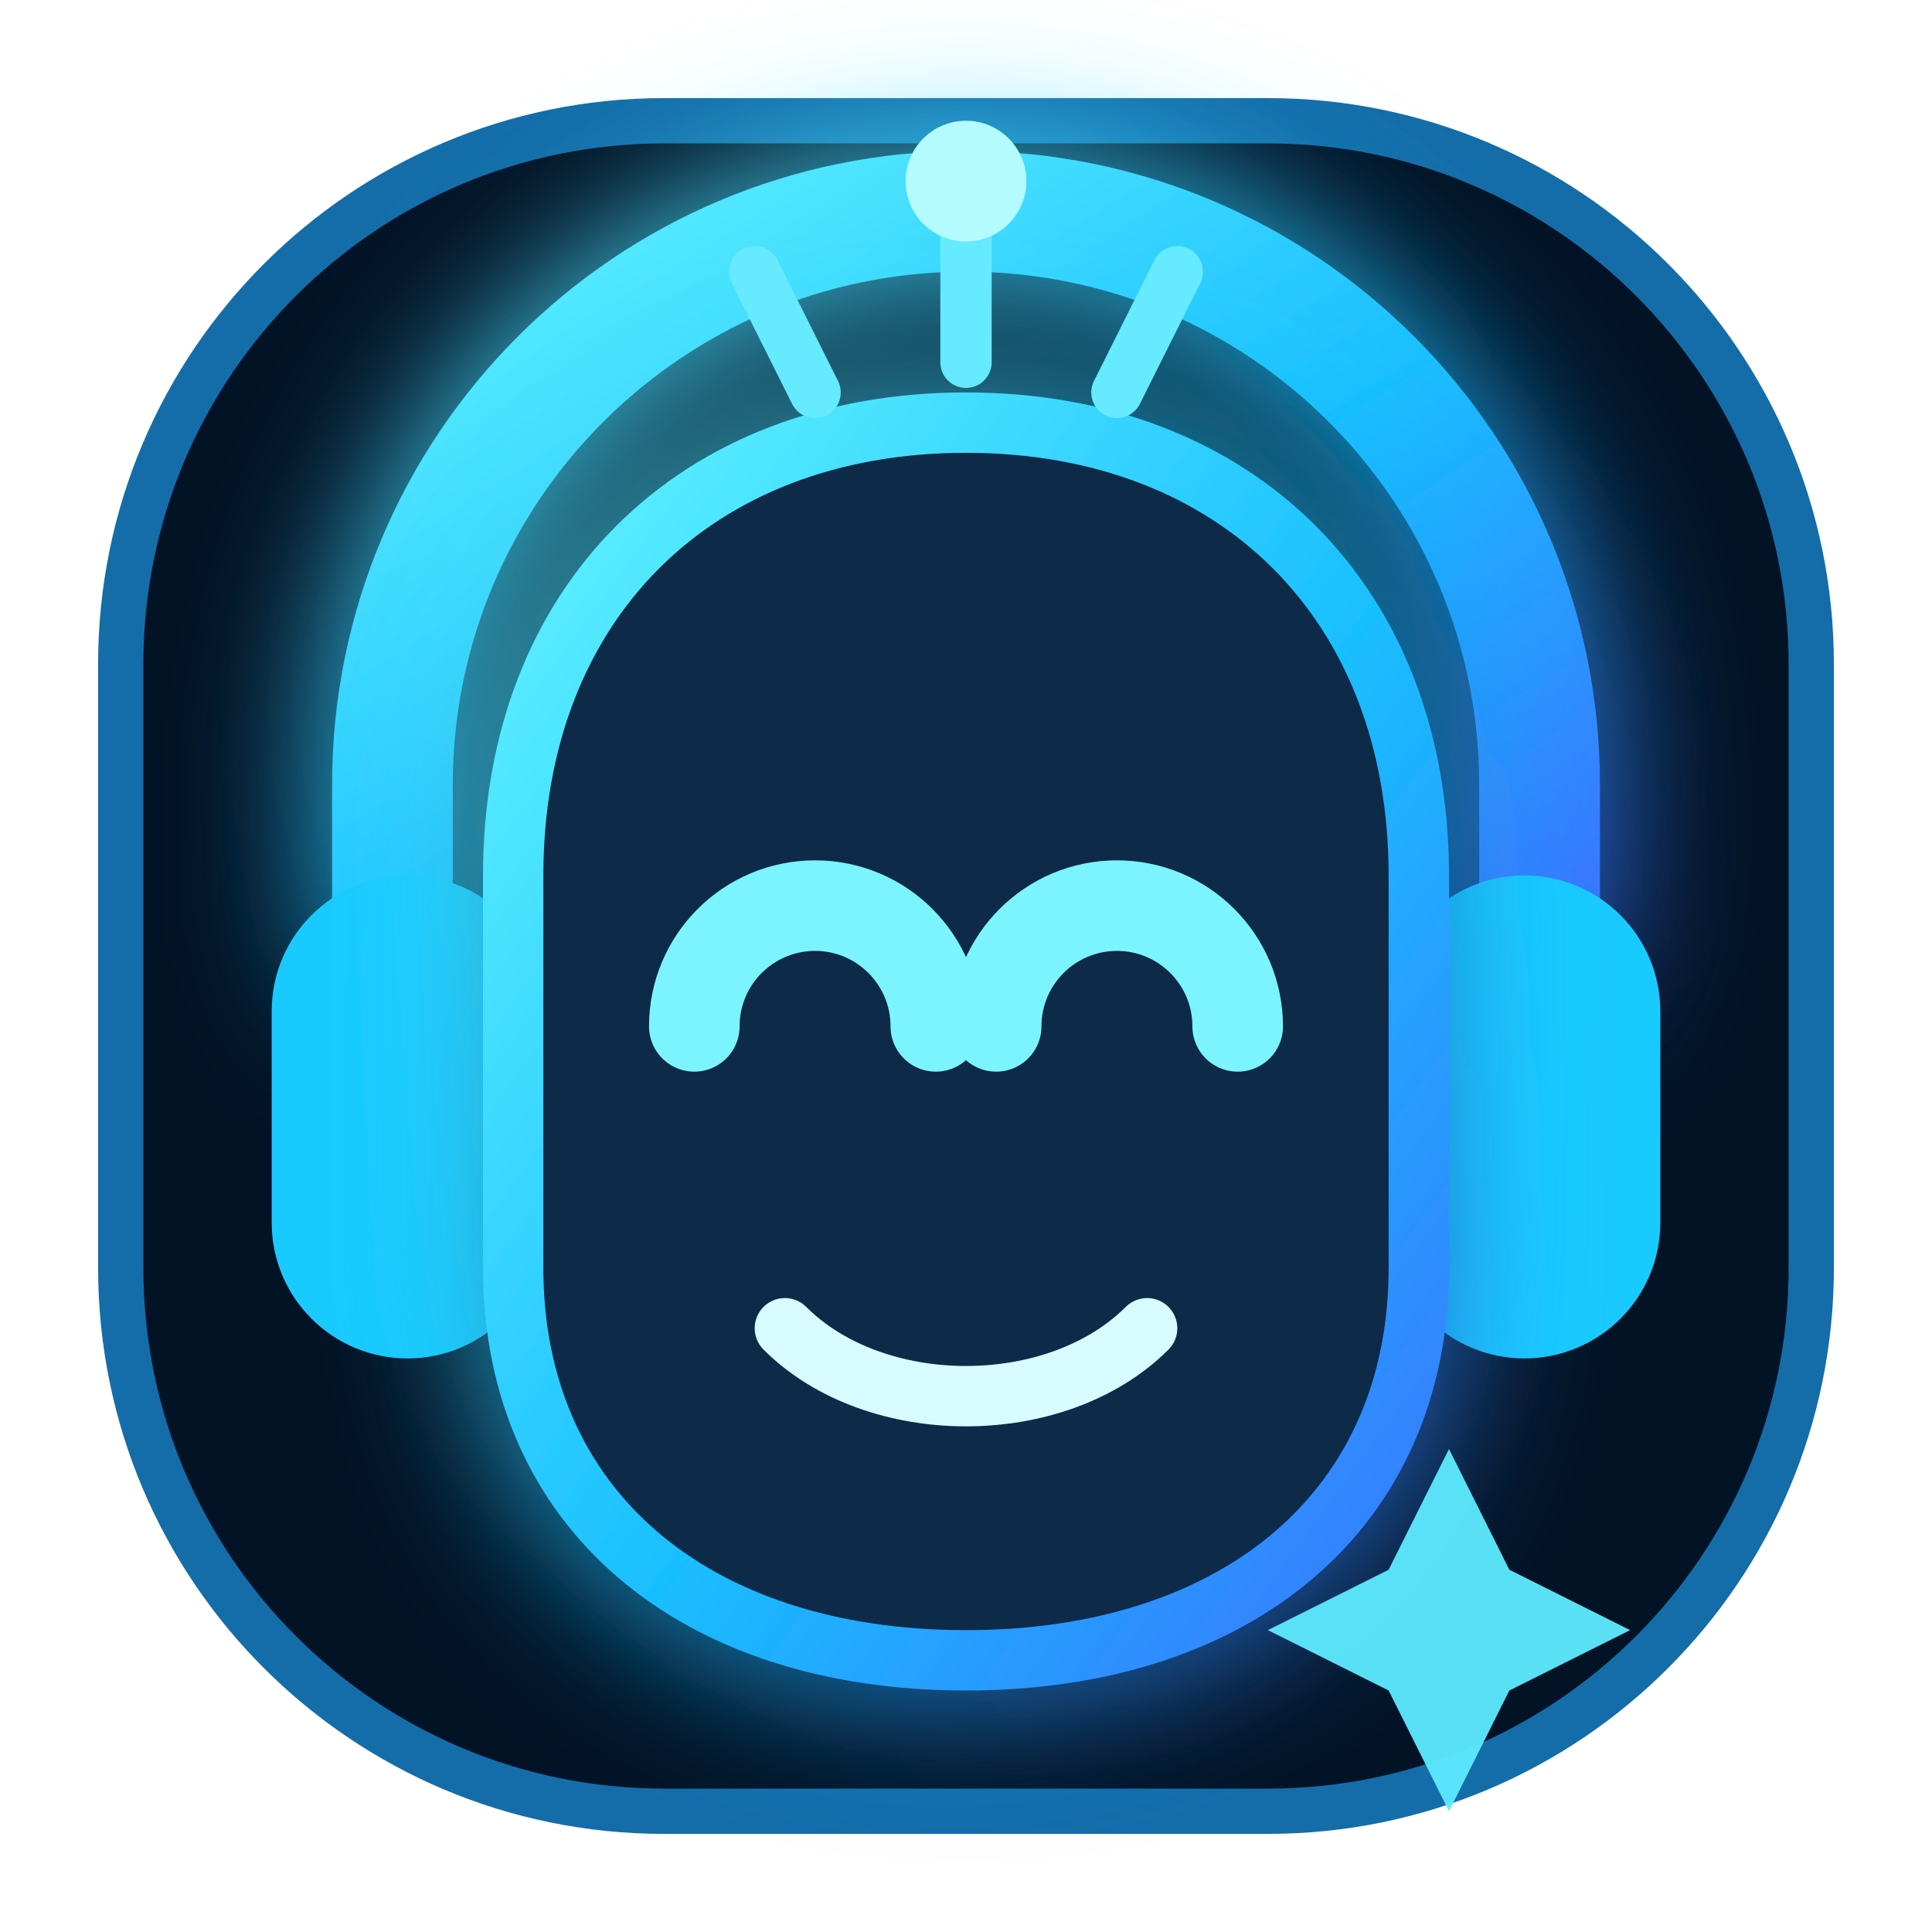
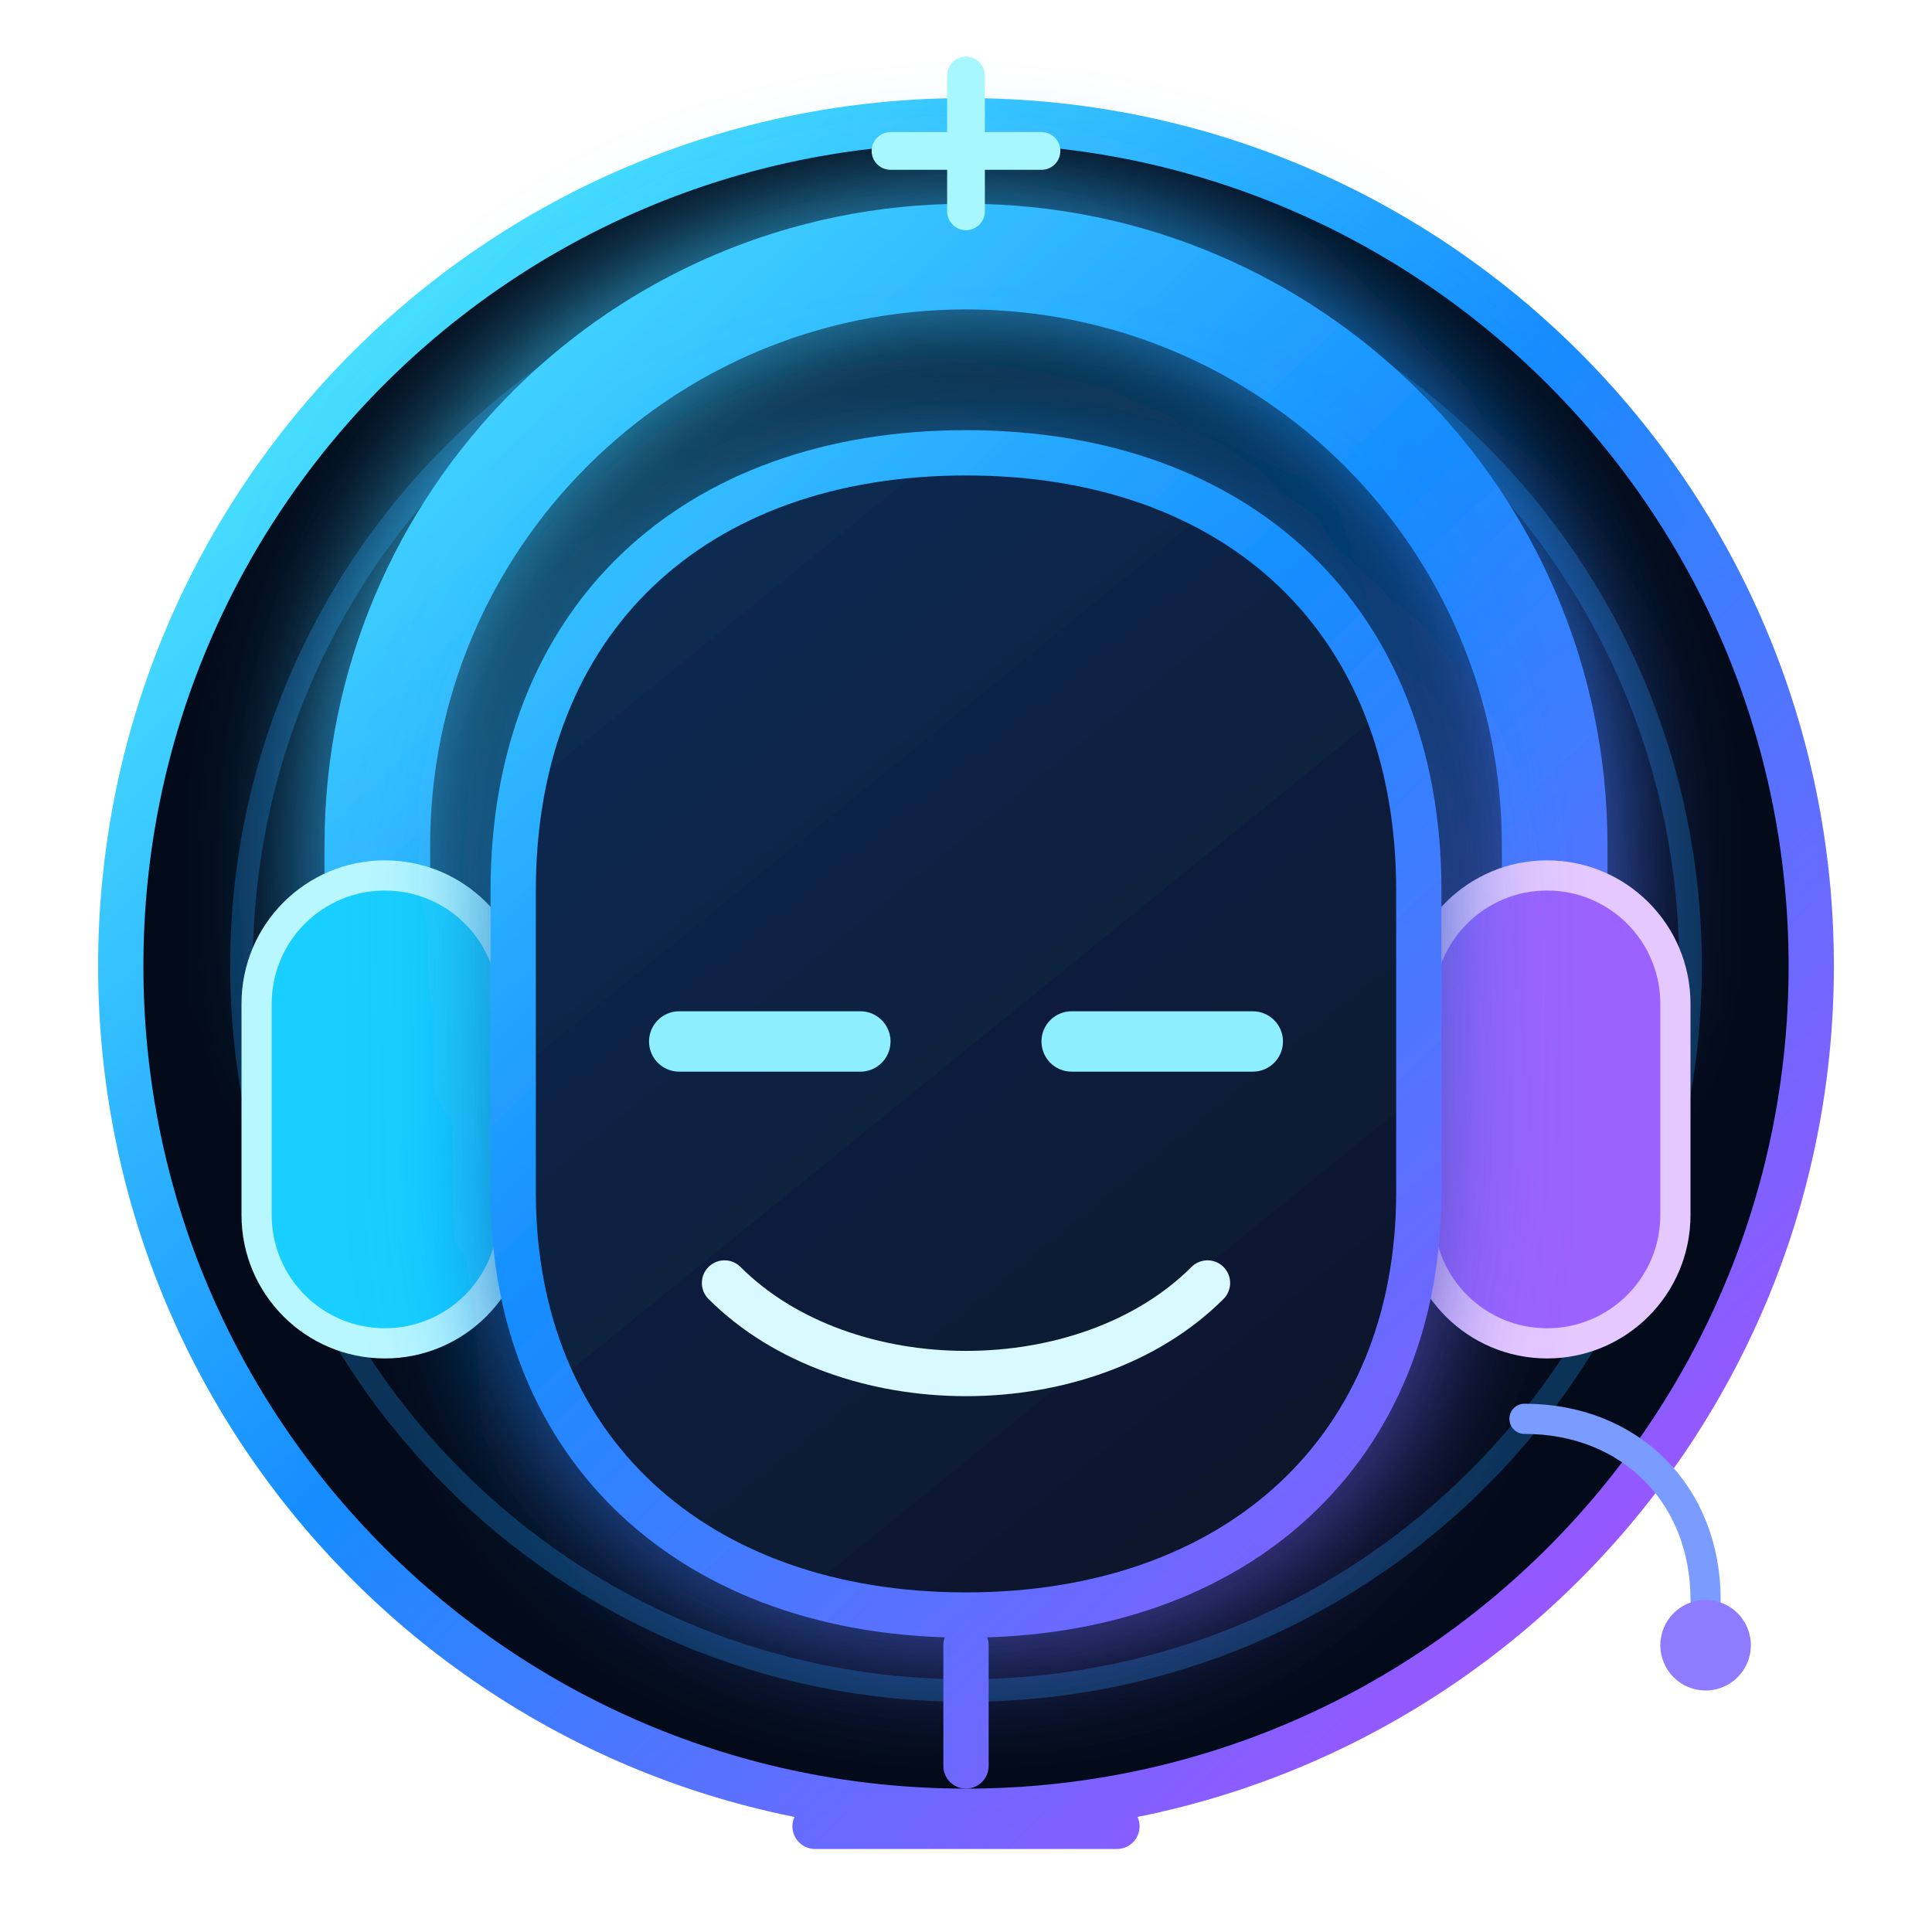
- <svg xmlns="http://www.w3.org/2000/svg" viewBox="0 0 64 64" role="img" aria-label="AI receptionist">
+ <svg xmlns="http://www.w3.org/2000/svg" viewBox="0 0 128 128" role="img" aria-label="AI Virtual Receptionist">
  <defs>
-     <linearGradient id="ai" x1="0" y1="0" x2="1" y2="1">
-       <stop offset="0" stop-color="#63f4ff" />
-       <stop offset=".55" stop-color="#19bfff" />
-       <stop offset="1" stop-color="#3975ff" />
+     <linearGradient id="edge" x1="14" y1="12" x2="112" y2="116" gradientUnits="userSpaceOnUse">
+       <stop stop-color="#55F4FF" />
+       <stop offset=".48" stop-color="#168DFF" />
+       <stop offset="1" stop-color="#B34BFF" />
+     </linearGradient>
+     <linearGradient id="face" x1="34" y1="28" x2="94" y2="102" gradientUnits="userSpaceOnUse">
+       <stop stop-color="#102E59" />
+       <stop offset="1" stop-color="#061326" />
    </linearGradient>
    <filter id="glow" x="-60%" y="-60%" width="220%" height="220%">
-       <feGaussianBlur stdDeviation="2.4" result="blur" />
+       <feGaussianBlur stdDeviation="4" result="b" />
      <feMerge>
-         <feMergeNode in="blur" />
+         <feMergeNode in="b" />
        <feMergeNode in="SourceGraphic" />
      </feMerge>
    </filter>
  </defs>
-   <rect x="4" y="4" width="56" height="56" rx="18" fill="#031326" stroke="#146da9" stroke-width="1.5" />
-   <path d="M13 31v-5a19 19 0 0 1 38 0v5" fill="none" stroke="url(#ai)" stroke-width="4" stroke-linecap="round" filter="url(#glow)" />
-   <rect x="9" y="29" width="9" height="16" rx="4.5" fill="#19caff" />
-   <rect x="46" y="29" width="9" height="16" rx="4.5" fill="#19caff" />
-   <path d="M17 29c0-9 6-15 15-15s15 6 15 15v13c0 8-6 13-15 13s-15-5-15-13z" fill="#08294a" stroke="url(#ai)" stroke-width="2" filter="url(#glow)" />
-   <path d="M23 34a4 4 0 1 1 8 0m2 0a4 4 0 1 1 8 0" fill="none" stroke="#7cf4ff" stroke-width="3" stroke-linecap="round" />
-   <path d="M26 44c3 3 9 3 12 0" fill="none" stroke="#d8fbff" stroke-width="2" stroke-linecap="round" />
-   <path d="M32 7v5m-7-3 2 4m12-4-2 4" stroke="#65eaff" stroke-width="1.7" stroke-linecap="round" />
-   <circle cx="32" cy="6" r="2" fill="#b4fbff" />
-   <path d="M48 48l2 4 4 2-4 2-2 4-2-4-4-2 4-2z" fill="#5deaff" opacity=".95" />
+   <circle cx="64" cy="64" r="56" fill="#030B1A" stroke="url(#edge)" stroke-width="3" />
+   <circle cx="64" cy="64" r="48" fill="none" stroke="#1A75BD" stroke-opacity=".38" stroke-width="1.5" />
+   <path d="M25 66V56a39 39 0 0 1 78 0v10" fill="none" stroke="url(#edge)" stroke-width="7" stroke-linecap="round" filter="url(#glow)" />
+   <rect x="17" y="58" width="17" height="31" rx="8.5" fill="#18CFFF" stroke="#B9F7FF" stroke-width="2" />
+   <rect x="94" y="58" width="17" height="31" rx="8.5" fill="#9B62FF" stroke="#E5C8FF" stroke-width="2" />
+   <path d="M34 59c0-18 12-29 30-29s30 11 30 29v20c0 17-12 28-30 28S34 96 34 79z" fill="url(#face)" stroke="url(#edge)" stroke-width="3" filter="url(#glow)" />
+   <path d="M45 69h12m14 0h12" stroke="#8CEEFF" stroke-width="4" stroke-linecap="round" />
+   <path d="M48 85c8 8 24 8 32 0" fill="none" stroke="#D7F9FF" stroke-width="3" stroke-linecap="round" />
+   <path d="M64 5v9m-5-4h10" stroke="#A8F7FF" stroke-width="2.5" stroke-linecap="round" />
+   <path d="M101 94c7 0 12 5 12 12" fill="none" stroke="#7B9CFF" stroke-width="2" stroke-linecap="round" />
+   <circle cx="113" cy="109" r="3" fill="#8F7BFF" />
+   <path d="M64 109v8m-10 4h20" stroke="url(#edge)" stroke-width="3" stroke-linecap="round" />
</svg>
